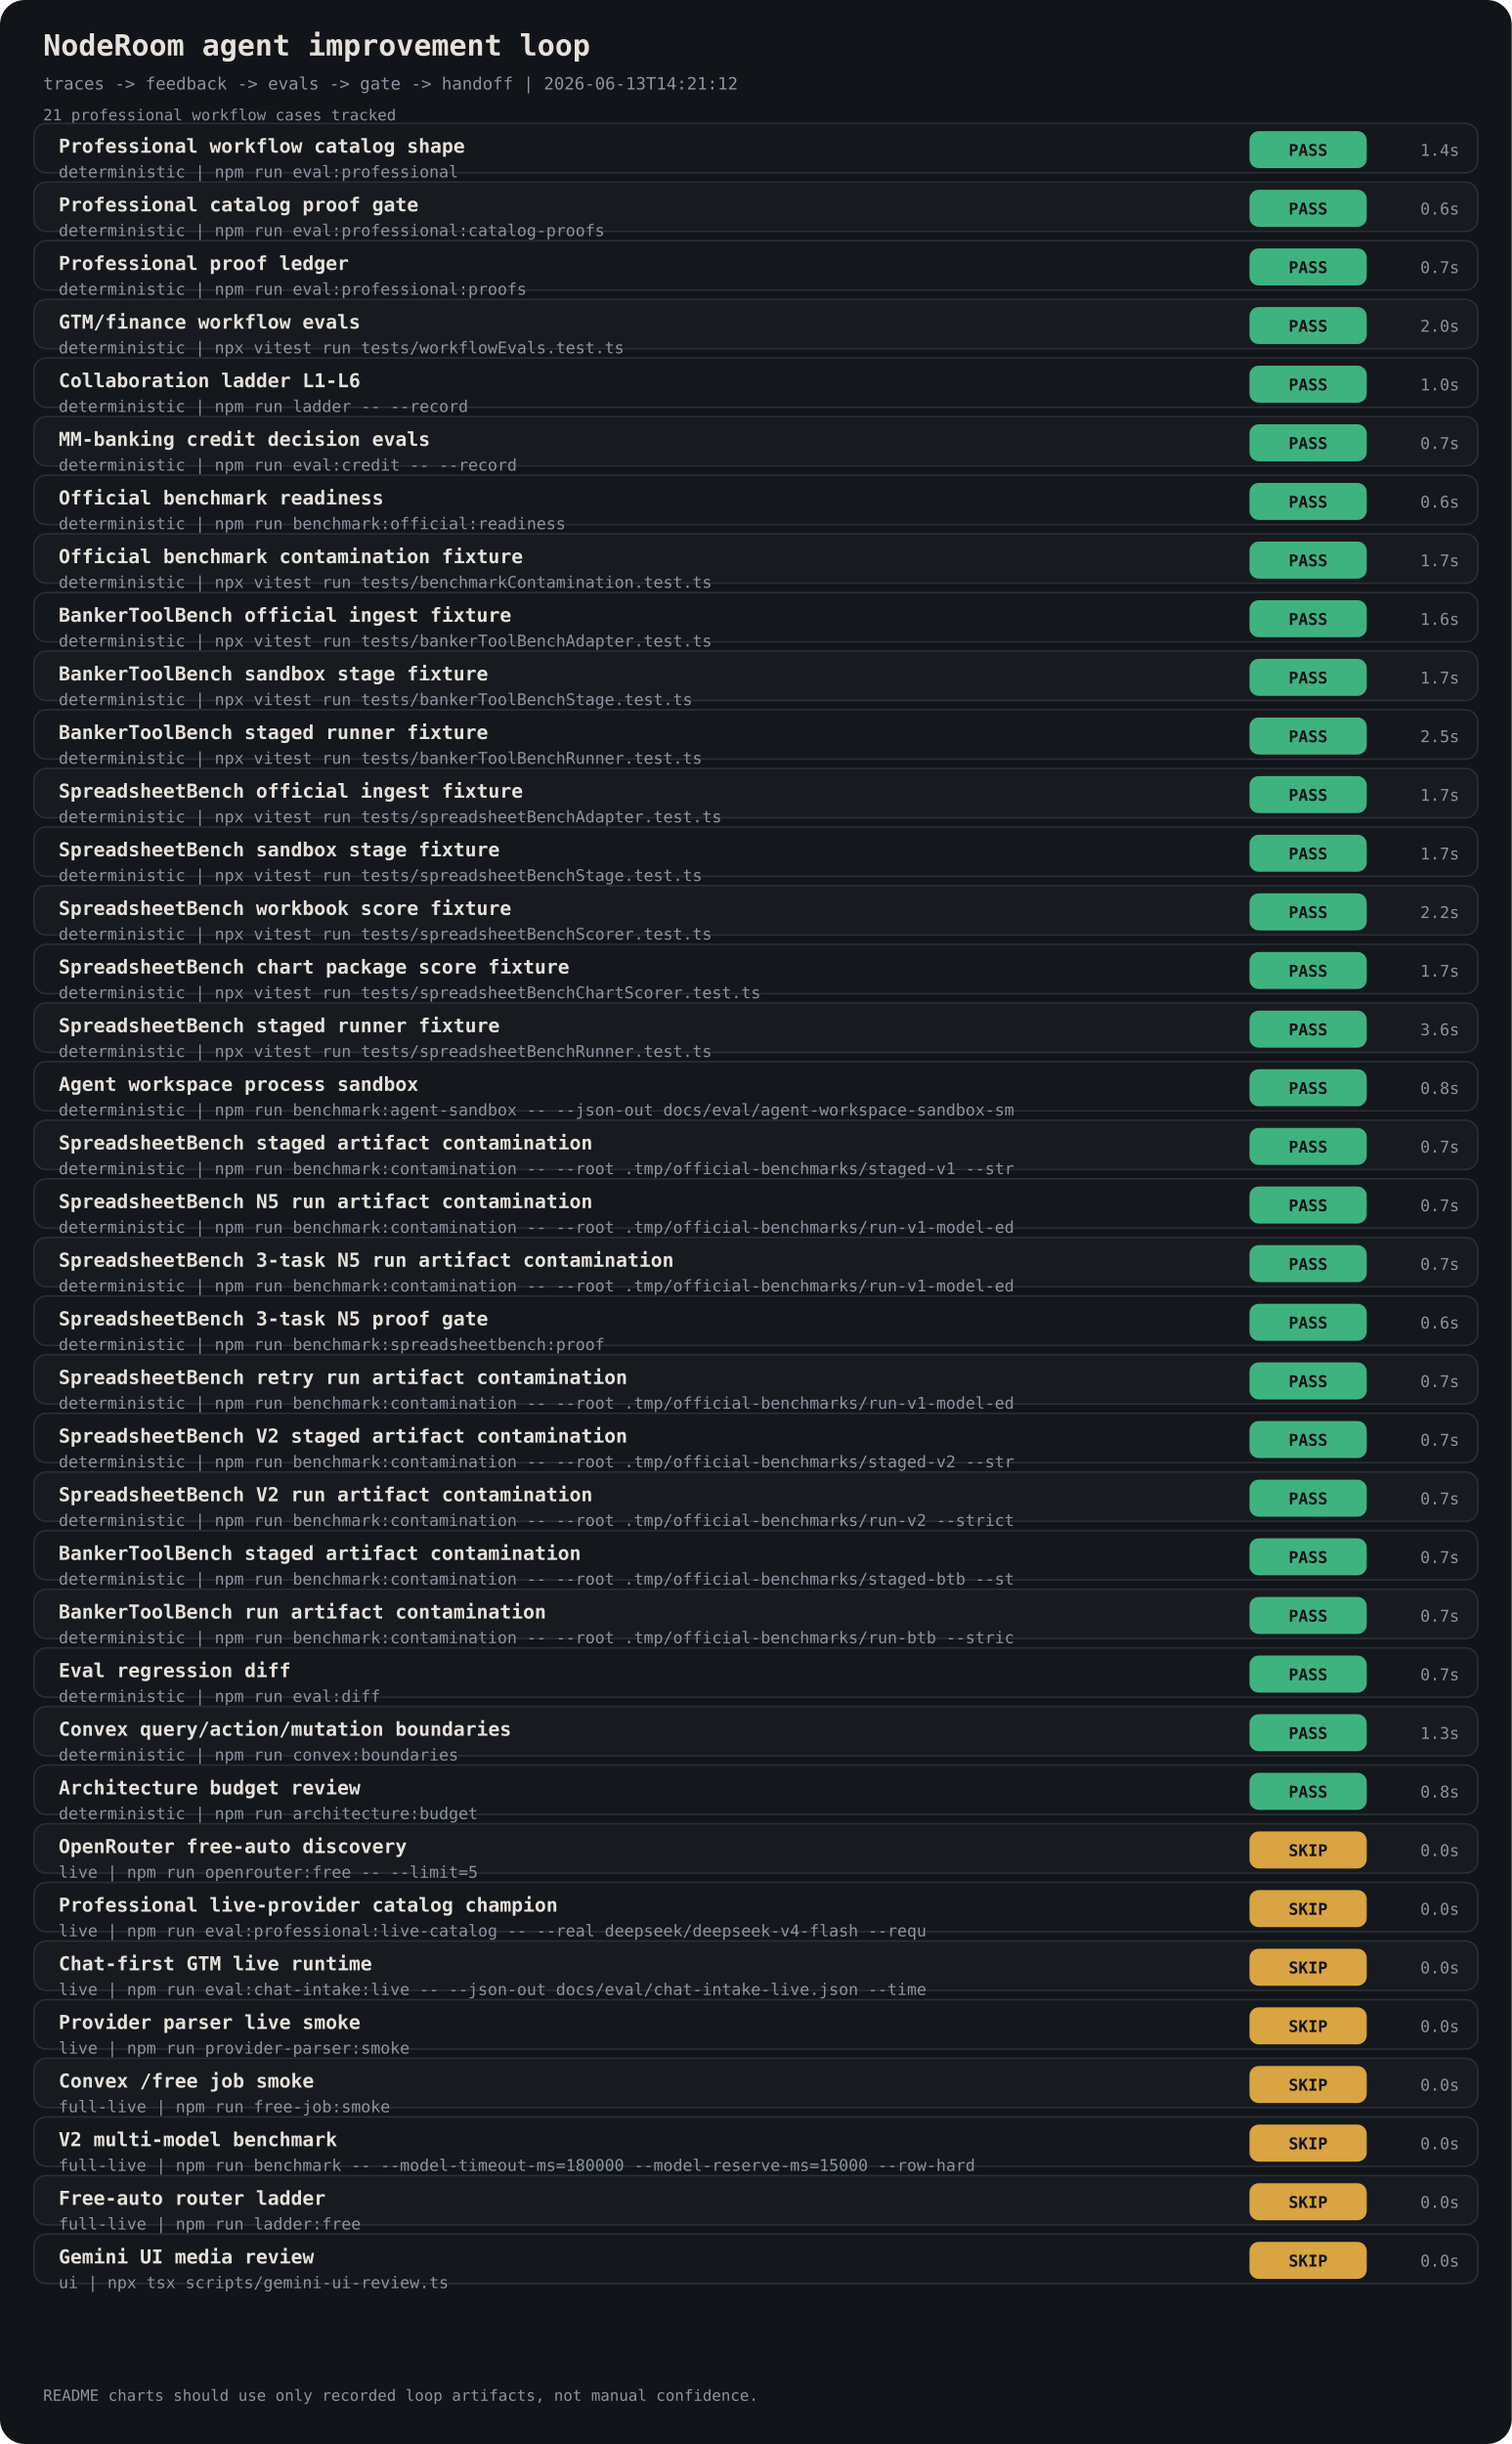
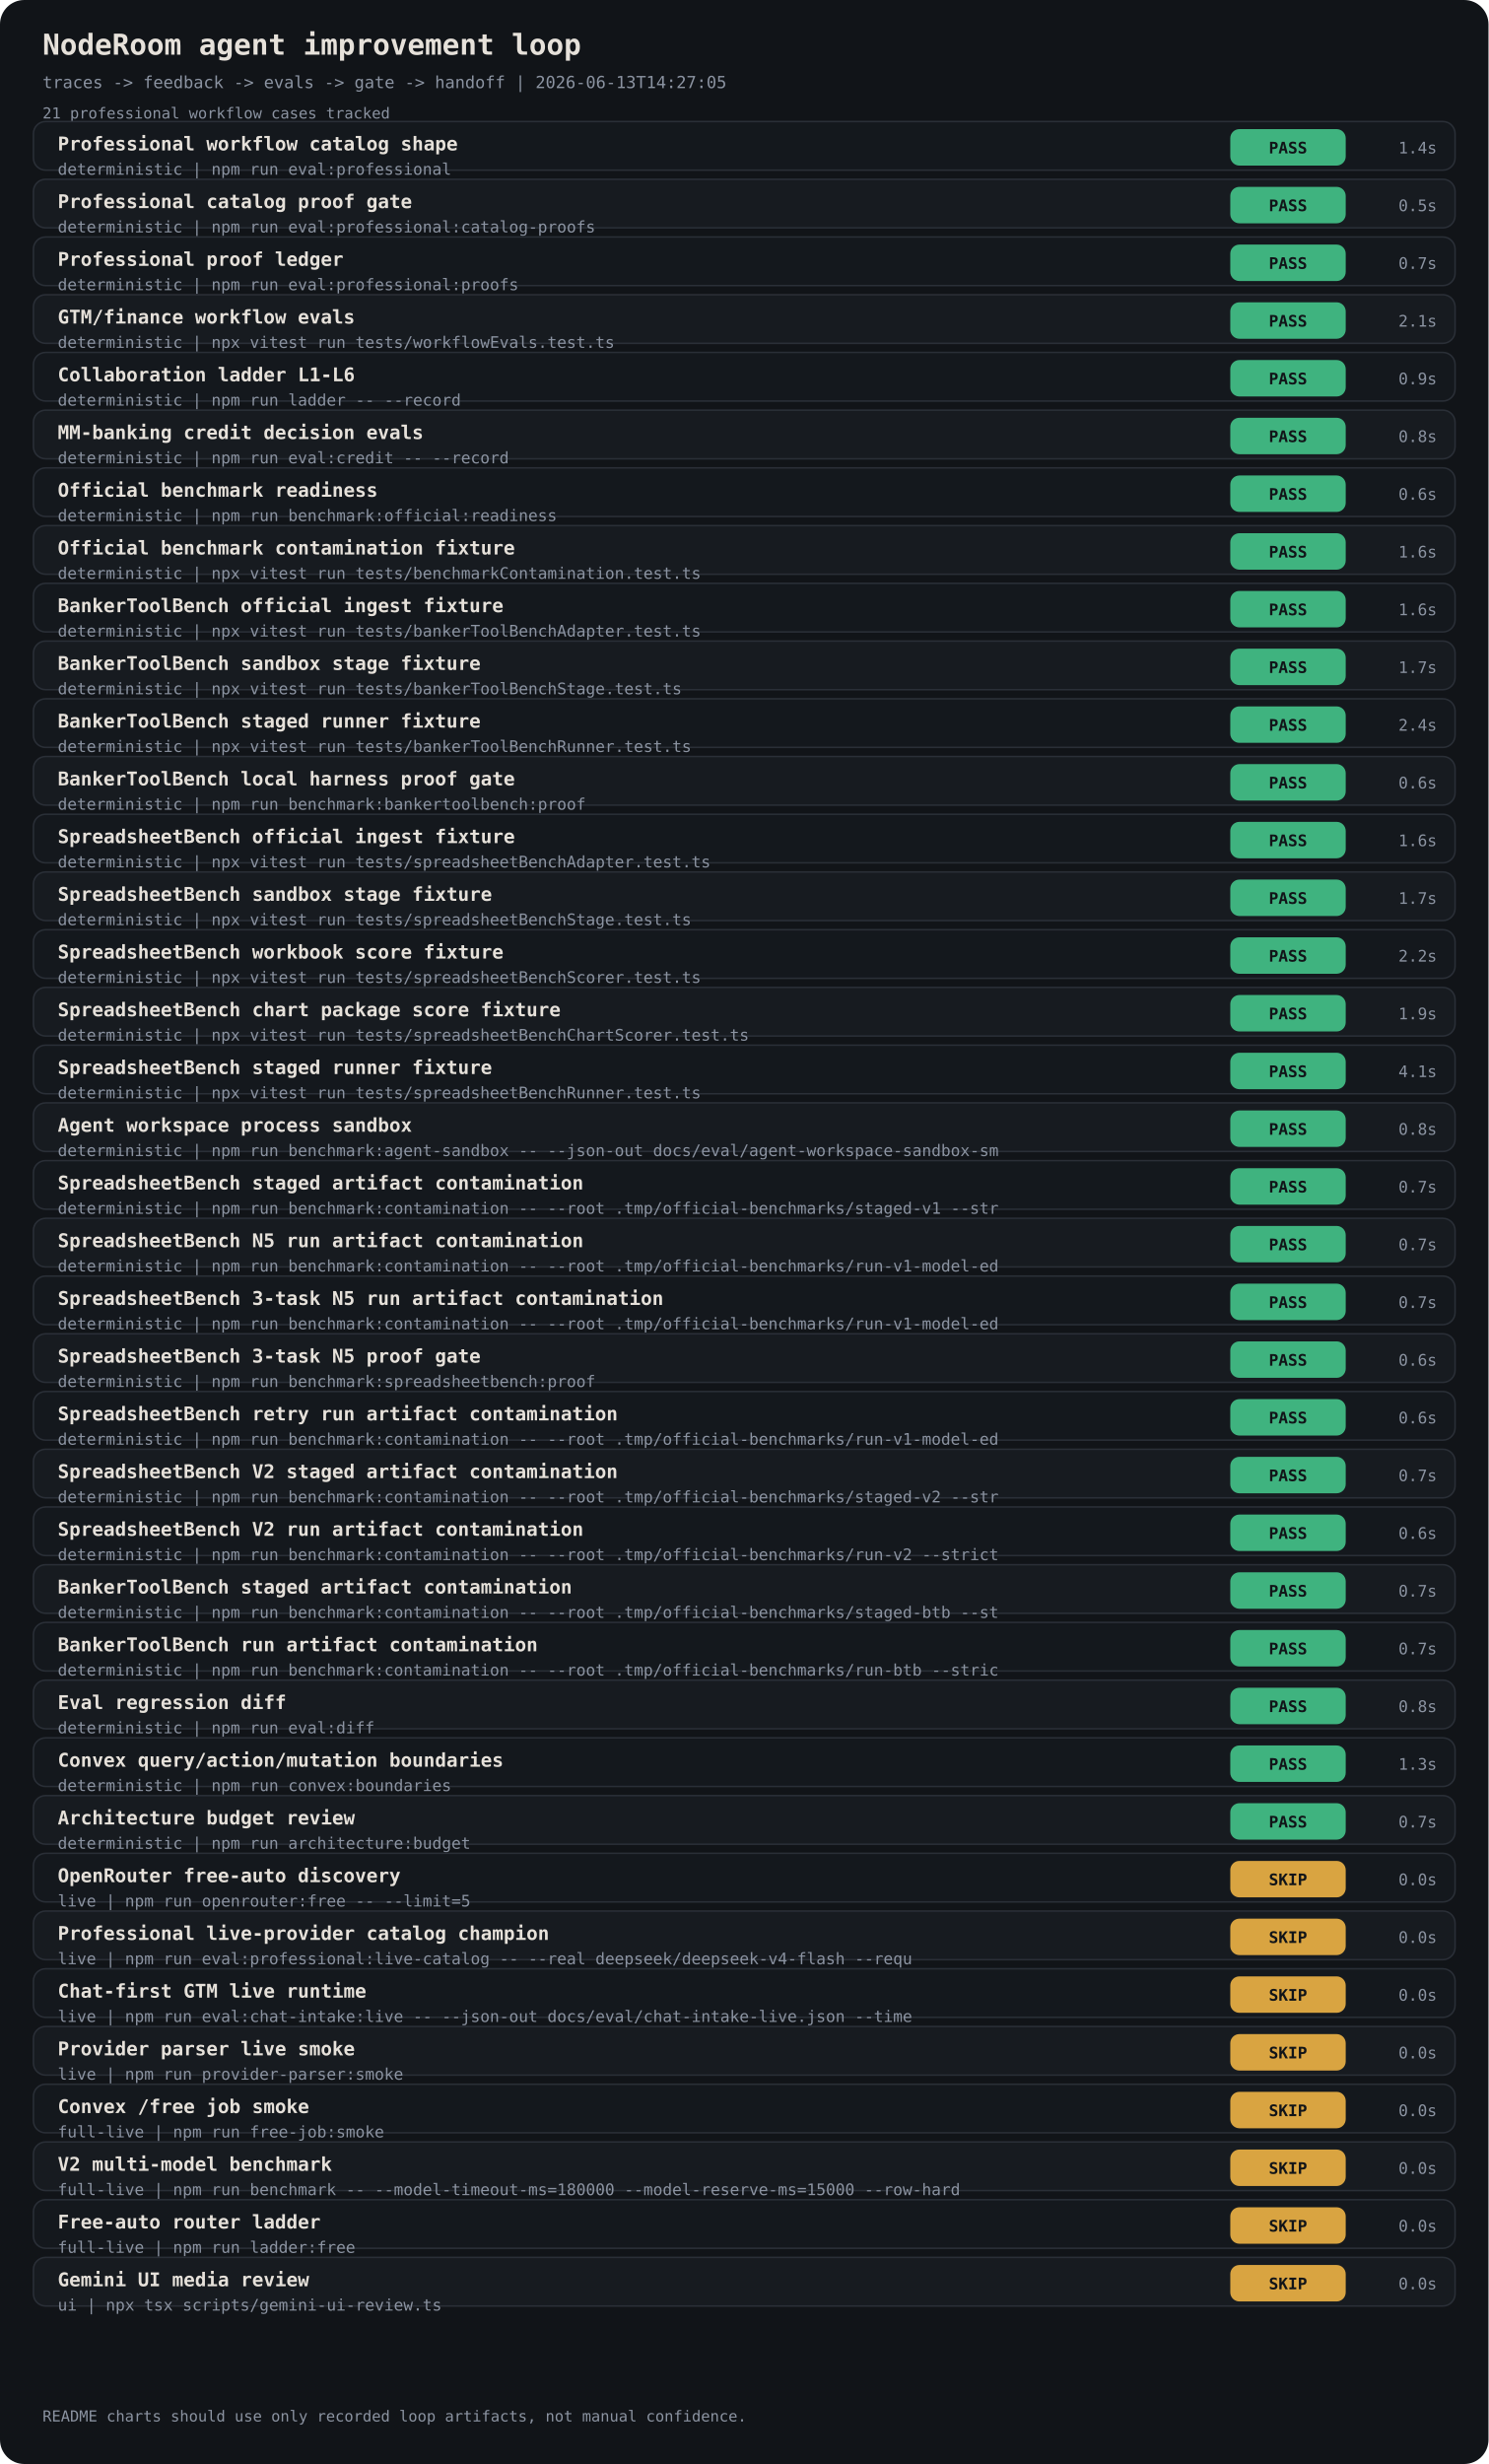
- <svg xmlns="http://www.w3.org/2000/svg" width="980" height="1584" viewBox="0 0 980 1584" font-family="ui-monospace, 'JetBrains Mono', monospace">
-   <rect width="980" height="1584" rx="16" fill="#111418" />
+ <svg xmlns="http://www.w3.org/2000/svg" width="980" height="1622" viewBox="0 0 980 1622" font-family="ui-monospace, 'JetBrains Mono', monospace">
+   <rect width="980" height="1622" rx="16" fill="#111418" />
  <text x="28" y="36" fill="#E6E1DA" font-size="19" font-weight="700">NodeRoom agent improvement loop</text>
-   <text x="28" y="58" fill="#8B93A1" font-size="11">traces -&gt; feedback -&gt; evals -&gt; gate -&gt; handoff | 2026-06-13T14:21:12</text>
+   <text x="28" y="58" fill="#8B93A1" font-size="11">traces -&gt; feedback -&gt; evals -&gt; gate -&gt; handoff | 2026-06-13T14:27:05</text>
  <text x="28" y="78" fill="#8B93A1" font-size="10">21 professional workflow cases tracked</text>
  <rect x="22" y="80" width="936" height="32" rx="8" fill="#14181D" stroke="#2A2F37" />
  <text x="38" y="99" fill="#E6E1DA" font-size="12.5" font-weight="700">Professional workflow catalog shape</text>
  <text x="38" y="115" fill="#8B93A1" font-size="10.5">deterministic | npm run eval:professional</text>
  <rect x="810" y="85" width="76" height="24" rx="6" fill="#3FB37F" />
  <text x="848" y="101" fill="#111418" font-size="10.5" text-anchor="middle" font-weight="800">PASS</text>
  <text x="946" y="101" fill="#8B93A1" font-size="10.5" text-anchor="end">1.4s</text>
  <rect x="22" y="118" width="936" height="32" rx="8" fill="#171B20" stroke="#2A2F37" />
  <text x="38" y="137" fill="#E6E1DA" font-size="12.5" font-weight="700">Professional catalog proof gate</text>
  <text x="38" y="153" fill="#8B93A1" font-size="10.5">deterministic | npm run eval:professional:catalog-proofs</text>
  <rect x="810" y="123" width="76" height="24" rx="6" fill="#3FB37F" />
  <text x="848" y="139" fill="#111418" font-size="10.5" text-anchor="middle" font-weight="800">PASS</text>
-   <text x="946" y="139" fill="#8B93A1" font-size="10.5" text-anchor="end">0.6s</text>
+   <text x="946" y="139" fill="#8B93A1" font-size="10.5" text-anchor="end">0.5s</text>
  <rect x="22" y="156" width="936" height="32" rx="8" fill="#14181D" stroke="#2A2F37" />
  <text x="38" y="175" fill="#E6E1DA" font-size="12.5" font-weight="700">Professional proof ledger</text>
  <text x="38" y="191" fill="#8B93A1" font-size="10.5">deterministic | npm run eval:professional:proofs</text>
  <rect x="810" y="161" width="76" height="24" rx="6" fill="#3FB37F" />
  <text x="848" y="177" fill="#111418" font-size="10.5" text-anchor="middle" font-weight="800">PASS</text>
  <text x="946" y="177" fill="#8B93A1" font-size="10.5" text-anchor="end">0.7s</text>
  <rect x="22" y="194" width="936" height="32" rx="8" fill="#171B20" stroke="#2A2F37" />
  <text x="38" y="213" fill="#E6E1DA" font-size="12.5" font-weight="700">GTM/finance workflow evals</text>
  <text x="38" y="229" fill="#8B93A1" font-size="10.5">deterministic | npx vitest run tests/workflowEvals.test.ts</text>
  <rect x="810" y="199" width="76" height="24" rx="6" fill="#3FB37F" />
  <text x="848" y="215" fill="#111418" font-size="10.5" text-anchor="middle" font-weight="800">PASS</text>
-   <text x="946" y="215" fill="#8B93A1" font-size="10.5" text-anchor="end">2.0s</text>
+   <text x="946" y="215" fill="#8B93A1" font-size="10.5" text-anchor="end">2.1s</text>
  <rect x="22" y="232" width="936" height="32" rx="8" fill="#14181D" stroke="#2A2F37" />
  <text x="38" y="251" fill="#E6E1DA" font-size="12.5" font-weight="700">Collaboration ladder L1-L6</text>
  <text x="38" y="267" fill="#8B93A1" font-size="10.5">deterministic | npm run ladder -- --record</text>
  <rect x="810" y="237" width="76" height="24" rx="6" fill="#3FB37F" />
  <text x="848" y="253" fill="#111418" font-size="10.5" text-anchor="middle" font-weight="800">PASS</text>
-   <text x="946" y="253" fill="#8B93A1" font-size="10.5" text-anchor="end">1.0s</text>
+   <text x="946" y="253" fill="#8B93A1" font-size="10.5" text-anchor="end">0.9s</text>
  <rect x="22" y="270" width="936" height="32" rx="8" fill="#171B20" stroke="#2A2F37" />
  <text x="38" y="289" fill="#E6E1DA" font-size="12.5" font-weight="700">MM-banking credit decision evals</text>
  <text x="38" y="305" fill="#8B93A1" font-size="10.5">deterministic | npm run eval:credit -- --record</text>
  <rect x="810" y="275" width="76" height="24" rx="6" fill="#3FB37F" />
  <text x="848" y="291" fill="#111418" font-size="10.5" text-anchor="middle" font-weight="800">PASS</text>
-   <text x="946" y="291" fill="#8B93A1" font-size="10.5" text-anchor="end">0.7s</text>
+   <text x="946" y="291" fill="#8B93A1" font-size="10.5" text-anchor="end">0.8s</text>
  <rect x="22" y="308" width="936" height="32" rx="8" fill="#14181D" stroke="#2A2F37" />
  <text x="38" y="327" fill="#E6E1DA" font-size="12.5" font-weight="700">Official benchmark readiness</text>
  <text x="38" y="343" fill="#8B93A1" font-size="10.5">deterministic | npm run benchmark:official:readiness</text>
  <rect x="810" y="313" width="76" height="24" rx="6" fill="#3FB37F" />
  <text x="848" y="329" fill="#111418" font-size="10.5" text-anchor="middle" font-weight="800">PASS</text>
  <text x="946" y="329" fill="#8B93A1" font-size="10.5" text-anchor="end">0.6s</text>
  <rect x="22" y="346" width="936" height="32" rx="8" fill="#171B20" stroke="#2A2F37" />
  <text x="38" y="365" fill="#E6E1DA" font-size="12.5" font-weight="700">Official benchmark contamination fixture</text>
  <text x="38" y="381" fill="#8B93A1" font-size="10.5">deterministic | npx vitest run tests/benchmarkContamination.test.ts</text>
  <rect x="810" y="351" width="76" height="24" rx="6" fill="#3FB37F" />
  <text x="848" y="367" fill="#111418" font-size="10.5" text-anchor="middle" font-weight="800">PASS</text>
-   <text x="946" y="367" fill="#8B93A1" font-size="10.5" text-anchor="end">1.7s</text>
+   <text x="946" y="367" fill="#8B93A1" font-size="10.5" text-anchor="end">1.6s</text>
  <rect x="22" y="384" width="936" height="32" rx="8" fill="#14181D" stroke="#2A2F37" />
  <text x="38" y="403" fill="#E6E1DA" font-size="12.5" font-weight="700">BankerToolBench official ingest fixture</text>
  <text x="38" y="419" fill="#8B93A1" font-size="10.5">deterministic | npx vitest run tests/bankerToolBenchAdapter.test.ts</text>
  <rect x="810" y="389" width="76" height="24" rx="6" fill="#3FB37F" />
  <text x="848" y="405" fill="#111418" font-size="10.5" text-anchor="middle" font-weight="800">PASS</text>
  <text x="946" y="405" fill="#8B93A1" font-size="10.5" text-anchor="end">1.6s</text>
  <rect x="22" y="422" width="936" height="32" rx="8" fill="#171B20" stroke="#2A2F37" />
  <text x="38" y="441" fill="#E6E1DA" font-size="12.5" font-weight="700">BankerToolBench sandbox stage fixture</text>
  <text x="38" y="457" fill="#8B93A1" font-size="10.5">deterministic | npx vitest run tests/bankerToolBenchStage.test.ts</text>
  <rect x="810" y="427" width="76" height="24" rx="6" fill="#3FB37F" />
  <text x="848" y="443" fill="#111418" font-size="10.5" text-anchor="middle" font-weight="800">PASS</text>
  <text x="946" y="443" fill="#8B93A1" font-size="10.5" text-anchor="end">1.7s</text>
  <rect x="22" y="460" width="936" height="32" rx="8" fill="#14181D" stroke="#2A2F37" />
  <text x="38" y="479" fill="#E6E1DA" font-size="12.5" font-weight="700">BankerToolBench staged runner fixture</text>
  <text x="38" y="495" fill="#8B93A1" font-size="10.5">deterministic | npx vitest run tests/bankerToolBenchRunner.test.ts</text>
  <rect x="810" y="465" width="76" height="24" rx="6" fill="#3FB37F" />
  <text x="848" y="481" fill="#111418" font-size="10.5" text-anchor="middle" font-weight="800">PASS</text>
-   <text x="946" y="481" fill="#8B93A1" font-size="10.5" text-anchor="end">2.5s</text>
+   <text x="946" y="481" fill="#8B93A1" font-size="10.5" text-anchor="end">2.4s</text>
  <rect x="22" y="498" width="936" height="32" rx="8" fill="#171B20" stroke="#2A2F37" />
-   <text x="38" y="517" fill="#E6E1DA" font-size="12.5" font-weight="700">SpreadsheetBench official ingest fixture</text>
-   <text x="38" y="533" fill="#8B93A1" font-size="10.5">deterministic | npx vitest run tests/spreadsheetBenchAdapter.test.ts</text>
+   <text x="38" y="517" fill="#E6E1DA" font-size="12.5" font-weight="700">BankerToolBench local harness proof gate</text>
+   <text x="38" y="533" fill="#8B93A1" font-size="10.5">deterministic | npm run benchmark:bankertoolbench:proof</text>
  <rect x="810" y="503" width="76" height="24" rx="6" fill="#3FB37F" />
  <text x="848" y="519" fill="#111418" font-size="10.5" text-anchor="middle" font-weight="800">PASS</text>
-   <text x="946" y="519" fill="#8B93A1" font-size="10.5" text-anchor="end">1.7s</text>
+   <text x="946" y="519" fill="#8B93A1" font-size="10.5" text-anchor="end">0.6s</text>
  <rect x="22" y="536" width="936" height="32" rx="8" fill="#14181D" stroke="#2A2F37" />
-   <text x="38" y="555" fill="#E6E1DA" font-size="12.5" font-weight="700">SpreadsheetBench sandbox stage fixture</text>
-   <text x="38" y="571" fill="#8B93A1" font-size="10.5">deterministic | npx vitest run tests/spreadsheetBenchStage.test.ts</text>
+   <text x="38" y="555" fill="#E6E1DA" font-size="12.5" font-weight="700">SpreadsheetBench official ingest fixture</text>
+   <text x="38" y="571" fill="#8B93A1" font-size="10.5">deterministic | npx vitest run tests/spreadsheetBenchAdapter.test.ts</text>
  <rect x="810" y="541" width="76" height="24" rx="6" fill="#3FB37F" />
  <text x="848" y="557" fill="#111418" font-size="10.5" text-anchor="middle" font-weight="800">PASS</text>
-   <text x="946" y="557" fill="#8B93A1" font-size="10.5" text-anchor="end">1.7s</text>
+   <text x="946" y="557" fill="#8B93A1" font-size="10.5" text-anchor="end">1.6s</text>
  <rect x="22" y="574" width="936" height="32" rx="8" fill="#171B20" stroke="#2A2F37" />
-   <text x="38" y="593" fill="#E6E1DA" font-size="12.5" font-weight="700">SpreadsheetBench workbook score fixture</text>
-   <text x="38" y="609" fill="#8B93A1" font-size="10.5">deterministic | npx vitest run tests/spreadsheetBenchScorer.test.ts</text>
+   <text x="38" y="593" fill="#E6E1DA" font-size="12.5" font-weight="700">SpreadsheetBench sandbox stage fixture</text>
+   <text x="38" y="609" fill="#8B93A1" font-size="10.5">deterministic | npx vitest run tests/spreadsheetBenchStage.test.ts</text>
  <rect x="810" y="579" width="76" height="24" rx="6" fill="#3FB37F" />
  <text x="848" y="595" fill="#111418" font-size="10.5" text-anchor="middle" font-weight="800">PASS</text>
-   <text x="946" y="595" fill="#8B93A1" font-size="10.5" text-anchor="end">2.2s</text>
+   <text x="946" y="595" fill="#8B93A1" font-size="10.5" text-anchor="end">1.7s</text>
  <rect x="22" y="612" width="936" height="32" rx="8" fill="#14181D" stroke="#2A2F37" />
-   <text x="38" y="631" fill="#E6E1DA" font-size="12.5" font-weight="700">SpreadsheetBench chart package score fixture</text>
-   <text x="38" y="647" fill="#8B93A1" font-size="10.5">deterministic | npx vitest run tests/spreadsheetBenchChartScorer.test.ts</text>
+   <text x="38" y="631" fill="#E6E1DA" font-size="12.5" font-weight="700">SpreadsheetBench workbook score fixture</text>
+   <text x="38" y="647" fill="#8B93A1" font-size="10.5">deterministic | npx vitest run tests/spreadsheetBenchScorer.test.ts</text>
  <rect x="810" y="617" width="76" height="24" rx="6" fill="#3FB37F" />
  <text x="848" y="633" fill="#111418" font-size="10.5" text-anchor="middle" font-weight="800">PASS</text>
-   <text x="946" y="633" fill="#8B93A1" font-size="10.5" text-anchor="end">1.7s</text>
+   <text x="946" y="633" fill="#8B93A1" font-size="10.5" text-anchor="end">2.2s</text>
  <rect x="22" y="650" width="936" height="32" rx="8" fill="#171B20" stroke="#2A2F37" />
-   <text x="38" y="669" fill="#E6E1DA" font-size="12.5" font-weight="700">SpreadsheetBench staged runner fixture</text>
-   <text x="38" y="685" fill="#8B93A1" font-size="10.5">deterministic | npx vitest run tests/spreadsheetBenchRunner.test.ts</text>
+   <text x="38" y="669" fill="#E6E1DA" font-size="12.5" font-weight="700">SpreadsheetBench chart package score fixture</text>
+   <text x="38" y="685" fill="#8B93A1" font-size="10.5">deterministic | npx vitest run tests/spreadsheetBenchChartScorer.test.ts</text>
  <rect x="810" y="655" width="76" height="24" rx="6" fill="#3FB37F" />
  <text x="848" y="671" fill="#111418" font-size="10.5" text-anchor="middle" font-weight="800">PASS</text>
-   <text x="946" y="671" fill="#8B93A1" font-size="10.5" text-anchor="end">3.6s</text>
+   <text x="946" y="671" fill="#8B93A1" font-size="10.5" text-anchor="end">1.9s</text>
  <rect x="22" y="688" width="936" height="32" rx="8" fill="#14181D" stroke="#2A2F37" />
-   <text x="38" y="707" fill="#E6E1DA" font-size="12.5" font-weight="700">Agent workspace process sandbox</text>
-   <text x="38" y="723" fill="#8B93A1" font-size="10.5">deterministic | npm run benchmark:agent-sandbox -- --json-out docs/eval/agent-workspace-sandbox-sm</text>
+   <text x="38" y="707" fill="#E6E1DA" font-size="12.5" font-weight="700">SpreadsheetBench staged runner fixture</text>
+   <text x="38" y="723" fill="#8B93A1" font-size="10.5">deterministic | npx vitest run tests/spreadsheetBenchRunner.test.ts</text>
  <rect x="810" y="693" width="76" height="24" rx="6" fill="#3FB37F" />
  <text x="848" y="709" fill="#111418" font-size="10.5" text-anchor="middle" font-weight="800">PASS</text>
-   <text x="946" y="709" fill="#8B93A1" font-size="10.5" text-anchor="end">0.8s</text>
+   <text x="946" y="709" fill="#8B93A1" font-size="10.5" text-anchor="end">4.1s</text>
  <rect x="22" y="726" width="936" height="32" rx="8" fill="#171B20" stroke="#2A2F37" />
-   <text x="38" y="745" fill="#E6E1DA" font-size="12.5" font-weight="700">SpreadsheetBench staged artifact contamination</text>
-   <text x="38" y="761" fill="#8B93A1" font-size="10.5">deterministic | npm run benchmark:contamination -- --root .tmp/official-benchmarks/staged-v1 --str</text>
+   <text x="38" y="745" fill="#E6E1DA" font-size="12.5" font-weight="700">Agent workspace process sandbox</text>
+   <text x="38" y="761" fill="#8B93A1" font-size="10.5">deterministic | npm run benchmark:agent-sandbox -- --json-out docs/eval/agent-workspace-sandbox-sm</text>
  <rect x="810" y="731" width="76" height="24" rx="6" fill="#3FB37F" />
  <text x="848" y="747" fill="#111418" font-size="10.5" text-anchor="middle" font-weight="800">PASS</text>
-   <text x="946" y="747" fill="#8B93A1" font-size="10.5" text-anchor="end">0.7s</text>
+   <text x="946" y="747" fill="#8B93A1" font-size="10.5" text-anchor="end">0.8s</text>
  <rect x="22" y="764" width="936" height="32" rx="8" fill="#14181D" stroke="#2A2F37" />
-   <text x="38" y="783" fill="#E6E1DA" font-size="12.5" font-weight="700">SpreadsheetBench N5 run artifact contamination</text>
-   <text x="38" y="799" fill="#8B93A1" font-size="10.5">deterministic | npm run benchmark:contamination -- --root .tmp/official-benchmarks/run-v1-model-ed</text>
+   <text x="38" y="783" fill="#E6E1DA" font-size="12.5" font-weight="700">SpreadsheetBench staged artifact contamination</text>
+   <text x="38" y="799" fill="#8B93A1" font-size="10.5">deterministic | npm run benchmark:contamination -- --root .tmp/official-benchmarks/staged-v1 --str</text>
  <rect x="810" y="769" width="76" height="24" rx="6" fill="#3FB37F" />
  <text x="848" y="785" fill="#111418" font-size="10.5" text-anchor="middle" font-weight="800">PASS</text>
  <text x="946" y="785" fill="#8B93A1" font-size="10.5" text-anchor="end">0.7s</text>
  <rect x="22" y="802" width="936" height="32" rx="8" fill="#171B20" stroke="#2A2F37" />
-   <text x="38" y="821" fill="#E6E1DA" font-size="12.5" font-weight="700">SpreadsheetBench 3-task N5 run artifact contamination</text>
+   <text x="38" y="821" fill="#E6E1DA" font-size="12.5" font-weight="700">SpreadsheetBench N5 run artifact contamination</text>
  <text x="38" y="837" fill="#8B93A1" font-size="10.5">deterministic | npm run benchmark:contamination -- --root .tmp/official-benchmarks/run-v1-model-ed</text>
  <rect x="810" y="807" width="76" height="24" rx="6" fill="#3FB37F" />
  <text x="848" y="823" fill="#111418" font-size="10.5" text-anchor="middle" font-weight="800">PASS</text>
  <text x="946" y="823" fill="#8B93A1" font-size="10.5" text-anchor="end">0.7s</text>
  <rect x="22" y="840" width="936" height="32" rx="8" fill="#14181D" stroke="#2A2F37" />
-   <text x="38" y="859" fill="#E6E1DA" font-size="12.5" font-weight="700">SpreadsheetBench 3-task N5 proof gate</text>
-   <text x="38" y="875" fill="#8B93A1" font-size="10.5">deterministic | npm run benchmark:spreadsheetbench:proof</text>
+   <text x="38" y="859" fill="#E6E1DA" font-size="12.5" font-weight="700">SpreadsheetBench 3-task N5 run artifact contamination</text>
+   <text x="38" y="875" fill="#8B93A1" font-size="10.5">deterministic | npm run benchmark:contamination -- --root .tmp/official-benchmarks/run-v1-model-ed</text>
  <rect x="810" y="845" width="76" height="24" rx="6" fill="#3FB37F" />
  <text x="848" y="861" fill="#111418" font-size="10.5" text-anchor="middle" font-weight="800">PASS</text>
-   <text x="946" y="861" fill="#8B93A1" font-size="10.5" text-anchor="end">0.6s</text>
+   <text x="946" y="861" fill="#8B93A1" font-size="10.5" text-anchor="end">0.7s</text>
  <rect x="22" y="878" width="936" height="32" rx="8" fill="#171B20" stroke="#2A2F37" />
-   <text x="38" y="897" fill="#E6E1DA" font-size="12.5" font-weight="700">SpreadsheetBench retry run artifact contamination</text>
-   <text x="38" y="913" fill="#8B93A1" font-size="10.5">deterministic | npm run benchmark:contamination -- --root .tmp/official-benchmarks/run-v1-model-ed</text>
+   <text x="38" y="897" fill="#E6E1DA" font-size="12.5" font-weight="700">SpreadsheetBench 3-task N5 proof gate</text>
+   <text x="38" y="913" fill="#8B93A1" font-size="10.5">deterministic | npm run benchmark:spreadsheetbench:proof</text>
  <rect x="810" y="883" width="76" height="24" rx="6" fill="#3FB37F" />
  <text x="848" y="899" fill="#111418" font-size="10.5" text-anchor="middle" font-weight="800">PASS</text>
-   <text x="946" y="899" fill="#8B93A1" font-size="10.5" text-anchor="end">0.7s</text>
+   <text x="946" y="899" fill="#8B93A1" font-size="10.5" text-anchor="end">0.6s</text>
  <rect x="22" y="916" width="936" height="32" rx="8" fill="#14181D" stroke="#2A2F37" />
-   <text x="38" y="935" fill="#E6E1DA" font-size="12.5" font-weight="700">SpreadsheetBench V2 staged artifact contamination</text>
-   <text x="38" y="951" fill="#8B93A1" font-size="10.5">deterministic | npm run benchmark:contamination -- --root .tmp/official-benchmarks/staged-v2 --str</text>
+   <text x="38" y="935" fill="#E6E1DA" font-size="12.5" font-weight="700">SpreadsheetBench retry run artifact contamination</text>
+   <text x="38" y="951" fill="#8B93A1" font-size="10.5">deterministic | npm run benchmark:contamination -- --root .tmp/official-benchmarks/run-v1-model-ed</text>
  <rect x="810" y="921" width="76" height="24" rx="6" fill="#3FB37F" />
  <text x="848" y="937" fill="#111418" font-size="10.5" text-anchor="middle" font-weight="800">PASS</text>
-   <text x="946" y="937" fill="#8B93A1" font-size="10.5" text-anchor="end">0.7s</text>
+   <text x="946" y="937" fill="#8B93A1" font-size="10.5" text-anchor="end">0.6s</text>
  <rect x="22" y="954" width="936" height="32" rx="8" fill="#171B20" stroke="#2A2F37" />
-   <text x="38" y="973" fill="#E6E1DA" font-size="12.5" font-weight="700">SpreadsheetBench V2 run artifact contamination</text>
-   <text x="38" y="989" fill="#8B93A1" font-size="10.5">deterministic | npm run benchmark:contamination -- --root .tmp/official-benchmarks/run-v2 --strict</text>
+   <text x="38" y="973" fill="#E6E1DA" font-size="12.5" font-weight="700">SpreadsheetBench V2 staged artifact contamination</text>
+   <text x="38" y="989" fill="#8B93A1" font-size="10.5">deterministic | npm run benchmark:contamination -- --root .tmp/official-benchmarks/staged-v2 --str</text>
  <rect x="810" y="959" width="76" height="24" rx="6" fill="#3FB37F" />
  <text x="848" y="975" fill="#111418" font-size="10.5" text-anchor="middle" font-weight="800">PASS</text>
  <text x="946" y="975" fill="#8B93A1" font-size="10.5" text-anchor="end">0.7s</text>
  <rect x="22" y="992" width="936" height="32" rx="8" fill="#14181D" stroke="#2A2F37" />
-   <text x="38" y="1011" fill="#E6E1DA" font-size="12.5" font-weight="700">BankerToolBench staged artifact contamination</text>
-   <text x="38" y="1027" fill="#8B93A1" font-size="10.5">deterministic | npm run benchmark:contamination -- --root .tmp/official-benchmarks/staged-btb --st</text>
+   <text x="38" y="1011" fill="#E6E1DA" font-size="12.5" font-weight="700">SpreadsheetBench V2 run artifact contamination</text>
+   <text x="38" y="1027" fill="#8B93A1" font-size="10.5">deterministic | npm run benchmark:contamination -- --root .tmp/official-benchmarks/run-v2 --strict</text>
  <rect x="810" y="997" width="76" height="24" rx="6" fill="#3FB37F" />
  <text x="848" y="1013" fill="#111418" font-size="10.5" text-anchor="middle" font-weight="800">PASS</text>
-   <text x="946" y="1013" fill="#8B93A1" font-size="10.5" text-anchor="end">0.7s</text>
+   <text x="946" y="1013" fill="#8B93A1" font-size="10.5" text-anchor="end">0.6s</text>
  <rect x="22" y="1030" width="936" height="32" rx="8" fill="#171B20" stroke="#2A2F37" />
-   <text x="38" y="1049" fill="#E6E1DA" font-size="12.5" font-weight="700">BankerToolBench run artifact contamination</text>
-   <text x="38" y="1065" fill="#8B93A1" font-size="10.5">deterministic | npm run benchmark:contamination -- --root .tmp/official-benchmarks/run-btb --stric</text>
+   <text x="38" y="1049" fill="#E6E1DA" font-size="12.5" font-weight="700">BankerToolBench staged artifact contamination</text>
+   <text x="38" y="1065" fill="#8B93A1" font-size="10.5">deterministic | npm run benchmark:contamination -- --root .tmp/official-benchmarks/staged-btb --st</text>
  <rect x="810" y="1035" width="76" height="24" rx="6" fill="#3FB37F" />
  <text x="848" y="1051" fill="#111418" font-size="10.5" text-anchor="middle" font-weight="800">PASS</text>
  <text x="946" y="1051" fill="#8B93A1" font-size="10.5" text-anchor="end">0.7s</text>
  <rect x="22" y="1068" width="936" height="32" rx="8" fill="#14181D" stroke="#2A2F37" />
-   <text x="38" y="1087" fill="#E6E1DA" font-size="12.5" font-weight="700">Eval regression diff</text>
-   <text x="38" y="1103" fill="#8B93A1" font-size="10.5">deterministic | npm run eval:diff</text>
+   <text x="38" y="1087" fill="#E6E1DA" font-size="12.5" font-weight="700">BankerToolBench run artifact contamination</text>
+   <text x="38" y="1103" fill="#8B93A1" font-size="10.5">deterministic | npm run benchmark:contamination -- --root .tmp/official-benchmarks/run-btb --stric</text>
  <rect x="810" y="1073" width="76" height="24" rx="6" fill="#3FB37F" />
  <text x="848" y="1089" fill="#111418" font-size="10.5" text-anchor="middle" font-weight="800">PASS</text>
  <text x="946" y="1089" fill="#8B93A1" font-size="10.5" text-anchor="end">0.7s</text>
  <rect x="22" y="1106" width="936" height="32" rx="8" fill="#171B20" stroke="#2A2F37" />
-   <text x="38" y="1125" fill="#E6E1DA" font-size="12.5" font-weight="700">Convex query/action/mutation boundaries</text>
-   <text x="38" y="1141" fill="#8B93A1" font-size="10.5">deterministic | npm run convex:boundaries</text>
+   <text x="38" y="1125" fill="#E6E1DA" font-size="12.5" font-weight="700">Eval regression diff</text>
+   <text x="38" y="1141" fill="#8B93A1" font-size="10.5">deterministic | npm run eval:diff</text>
  <rect x="810" y="1111" width="76" height="24" rx="6" fill="#3FB37F" />
  <text x="848" y="1127" fill="#111418" font-size="10.5" text-anchor="middle" font-weight="800">PASS</text>
-   <text x="946" y="1127" fill="#8B93A1" font-size="10.5" text-anchor="end">1.3s</text>
+   <text x="946" y="1127" fill="#8B93A1" font-size="10.5" text-anchor="end">0.8s</text>
  <rect x="22" y="1144" width="936" height="32" rx="8" fill="#14181D" stroke="#2A2F37" />
-   <text x="38" y="1163" fill="#E6E1DA" font-size="12.5" font-weight="700">Architecture budget review</text>
-   <text x="38" y="1179" fill="#8B93A1" font-size="10.5">deterministic | npm run architecture:budget</text>
+   <text x="38" y="1163" fill="#E6E1DA" font-size="12.5" font-weight="700">Convex query/action/mutation boundaries</text>
+   <text x="38" y="1179" fill="#8B93A1" font-size="10.5">deterministic | npm run convex:boundaries</text>
  <rect x="810" y="1149" width="76" height="24" rx="6" fill="#3FB37F" />
  <text x="848" y="1165" fill="#111418" font-size="10.5" text-anchor="middle" font-weight="800">PASS</text>
-   <text x="946" y="1165" fill="#8B93A1" font-size="10.5" text-anchor="end">0.8s</text>
+   <text x="946" y="1165" fill="#8B93A1" font-size="10.5" text-anchor="end">1.3s</text>
  <rect x="22" y="1182" width="936" height="32" rx="8" fill="#171B20" stroke="#2A2F37" />
-   <text x="38" y="1201" fill="#E6E1DA" font-size="12.5" font-weight="700">OpenRouter free-auto discovery</text>
-   <text x="38" y="1217" fill="#8B93A1" font-size="10.5">live | npm run openrouter:free -- --limit=5</text>
-   <rect x="810" y="1187" width="76" height="24" rx="6" fill="#D9A441" />
-   <text x="848" y="1203" fill="#111418" font-size="10.5" text-anchor="middle" font-weight="800">SKIP</text>
-   <text x="946" y="1203" fill="#8B93A1" font-size="10.5" text-anchor="end">0.0s</text>
+   <text x="38" y="1201" fill="#E6E1DA" font-size="12.5" font-weight="700">Architecture budget review</text>
+   <text x="38" y="1217" fill="#8B93A1" font-size="10.5">deterministic | npm run architecture:budget</text>
+   <rect x="810" y="1187" width="76" height="24" rx="6" fill="#3FB37F" />
+   <text x="848" y="1203" fill="#111418" font-size="10.5" text-anchor="middle" font-weight="800">PASS</text>
+   <text x="946" y="1203" fill="#8B93A1" font-size="10.5" text-anchor="end">0.7s</text>
  <rect x="22" y="1220" width="936" height="32" rx="8" fill="#14181D" stroke="#2A2F37" />
-   <text x="38" y="1239" fill="#E6E1DA" font-size="12.5" font-weight="700">Professional live-provider catalog champion</text>
-   <text x="38" y="1255" fill="#8B93A1" font-size="10.5">live | npm run eval:professional:live-catalog -- --real deepseek/deepseek-v4-flash --requ</text>
+   <text x="38" y="1239" fill="#E6E1DA" font-size="12.5" font-weight="700">OpenRouter free-auto discovery</text>
+   <text x="38" y="1255" fill="#8B93A1" font-size="10.5">live | npm run openrouter:free -- --limit=5</text>
  <rect x="810" y="1225" width="76" height="24" rx="6" fill="#D9A441" />
  <text x="848" y="1241" fill="#111418" font-size="10.5" text-anchor="middle" font-weight="800">SKIP</text>
  <text x="946" y="1241" fill="#8B93A1" font-size="10.5" text-anchor="end">0.0s</text>
  <rect x="22" y="1258" width="936" height="32" rx="8" fill="#171B20" stroke="#2A2F37" />
-   <text x="38" y="1277" fill="#E6E1DA" font-size="12.5" font-weight="700">Chat-first GTM live runtime</text>
-   <text x="38" y="1293" fill="#8B93A1" font-size="10.5">live | npm run eval:chat-intake:live -- --json-out docs/eval/chat-intake-live.json --time</text>
+   <text x="38" y="1277" fill="#E6E1DA" font-size="12.5" font-weight="700">Professional live-provider catalog champion</text>
+   <text x="38" y="1293" fill="#8B93A1" font-size="10.5">live | npm run eval:professional:live-catalog -- --real deepseek/deepseek-v4-flash --requ</text>
  <rect x="810" y="1263" width="76" height="24" rx="6" fill="#D9A441" />
  <text x="848" y="1279" fill="#111418" font-size="10.5" text-anchor="middle" font-weight="800">SKIP</text>
  <text x="946" y="1279" fill="#8B93A1" font-size="10.5" text-anchor="end">0.0s</text>
  <rect x="22" y="1296" width="936" height="32" rx="8" fill="#14181D" stroke="#2A2F37" />
-   <text x="38" y="1315" fill="#E6E1DA" font-size="12.5" font-weight="700">Provider parser live smoke</text>
-   <text x="38" y="1331" fill="#8B93A1" font-size="10.5">live | npm run provider-parser:smoke</text>
+   <text x="38" y="1315" fill="#E6E1DA" font-size="12.5" font-weight="700">Chat-first GTM live runtime</text>
+   <text x="38" y="1331" fill="#8B93A1" font-size="10.5">live | npm run eval:chat-intake:live -- --json-out docs/eval/chat-intake-live.json --time</text>
  <rect x="810" y="1301" width="76" height="24" rx="6" fill="#D9A441" />
  <text x="848" y="1317" fill="#111418" font-size="10.5" text-anchor="middle" font-weight="800">SKIP</text>
  <text x="946" y="1317" fill="#8B93A1" font-size="10.5" text-anchor="end">0.0s</text>
  <rect x="22" y="1334" width="936" height="32" rx="8" fill="#171B20" stroke="#2A2F37" />
-   <text x="38" y="1353" fill="#E6E1DA" font-size="12.5" font-weight="700">Convex /free job smoke</text>
-   <text x="38" y="1369" fill="#8B93A1" font-size="10.5">full-live | npm run free-job:smoke</text>
+   <text x="38" y="1353" fill="#E6E1DA" font-size="12.5" font-weight="700">Provider parser live smoke</text>
+   <text x="38" y="1369" fill="#8B93A1" font-size="10.5">live | npm run provider-parser:smoke</text>
  <rect x="810" y="1339" width="76" height="24" rx="6" fill="#D9A441" />
  <text x="848" y="1355" fill="#111418" font-size="10.5" text-anchor="middle" font-weight="800">SKIP</text>
  <text x="946" y="1355" fill="#8B93A1" font-size="10.5" text-anchor="end">0.0s</text>
  <rect x="22" y="1372" width="936" height="32" rx="8" fill="#14181D" stroke="#2A2F37" />
-   <text x="38" y="1391" fill="#E6E1DA" font-size="12.5" font-weight="700">V2 multi-model benchmark</text>
-   <text x="38" y="1407" fill="#8B93A1" font-size="10.5">full-live | npm run benchmark -- --model-timeout-ms=180000 --model-reserve-ms=15000 --row-hard</text>
+   <text x="38" y="1391" fill="#E6E1DA" font-size="12.5" font-weight="700">Convex /free job smoke</text>
+   <text x="38" y="1407" fill="#8B93A1" font-size="10.5">full-live | npm run free-job:smoke</text>
  <rect x="810" y="1377" width="76" height="24" rx="6" fill="#D9A441" />
  <text x="848" y="1393" fill="#111418" font-size="10.5" text-anchor="middle" font-weight="800">SKIP</text>
  <text x="946" y="1393" fill="#8B93A1" font-size="10.5" text-anchor="end">0.0s</text>
  <rect x="22" y="1410" width="936" height="32" rx="8" fill="#171B20" stroke="#2A2F37" />
-   <text x="38" y="1429" fill="#E6E1DA" font-size="12.5" font-weight="700">Free-auto router ladder</text>
-   <text x="38" y="1445" fill="#8B93A1" font-size="10.5">full-live | npm run ladder:free</text>
+   <text x="38" y="1429" fill="#E6E1DA" font-size="12.5" font-weight="700">V2 multi-model benchmark</text>
+   <text x="38" y="1445" fill="#8B93A1" font-size="10.5">full-live | npm run benchmark -- --model-timeout-ms=180000 --model-reserve-ms=15000 --row-hard</text>
  <rect x="810" y="1415" width="76" height="24" rx="6" fill="#D9A441" />
  <text x="848" y="1431" fill="#111418" font-size="10.5" text-anchor="middle" font-weight="800">SKIP</text>
  <text x="946" y="1431" fill="#8B93A1" font-size="10.5" text-anchor="end">0.0s</text>
  <rect x="22" y="1448" width="936" height="32" rx="8" fill="#14181D" stroke="#2A2F37" />
-   <text x="38" y="1467" fill="#E6E1DA" font-size="12.5" font-weight="700">Gemini UI media review</text>
-   <text x="38" y="1483" fill="#8B93A1" font-size="10.5">ui | npx tsx scripts/gemini-ui-review.ts</text>
+   <text x="38" y="1467" fill="#E6E1DA" font-size="12.5" font-weight="700">Free-auto router ladder</text>
+   <text x="38" y="1483" fill="#8B93A1" font-size="10.5">full-live | npm run ladder:free</text>
  <rect x="810" y="1453" width="76" height="24" rx="6" fill="#D9A441" />
  <text x="848" y="1469" fill="#111418" font-size="10.5" text-anchor="middle" font-weight="800">SKIP</text>
  <text x="946" y="1469" fill="#8B93A1" font-size="10.5" text-anchor="end">0.0s</text>
-   <text x="28" y="1556" fill="#8B93A1" font-size="10">README charts should use only recorded loop artifacts, not manual confidence.</text>
+   <rect x="22" y="1486" width="936" height="32" rx="8" fill="#171B20" stroke="#2A2F37" />
+   <text x="38" y="1505" fill="#E6E1DA" font-size="12.5" font-weight="700">Gemini UI media review</text>
+   <text x="38" y="1521" fill="#8B93A1" font-size="10.5">ui | npx tsx scripts/gemini-ui-review.ts</text>
+   <rect x="810" y="1491" width="76" height="24" rx="6" fill="#D9A441" />
+   <text x="848" y="1507" fill="#111418" font-size="10.5" text-anchor="middle" font-weight="800">SKIP</text>
+   <text x="946" y="1507" fill="#8B93A1" font-size="10.5" text-anchor="end">0.0s</text>
+   <text x="28" y="1594" fill="#8B93A1" font-size="10">README charts should use only recorded loop artifacts, not manual confidence.</text>
</svg>
